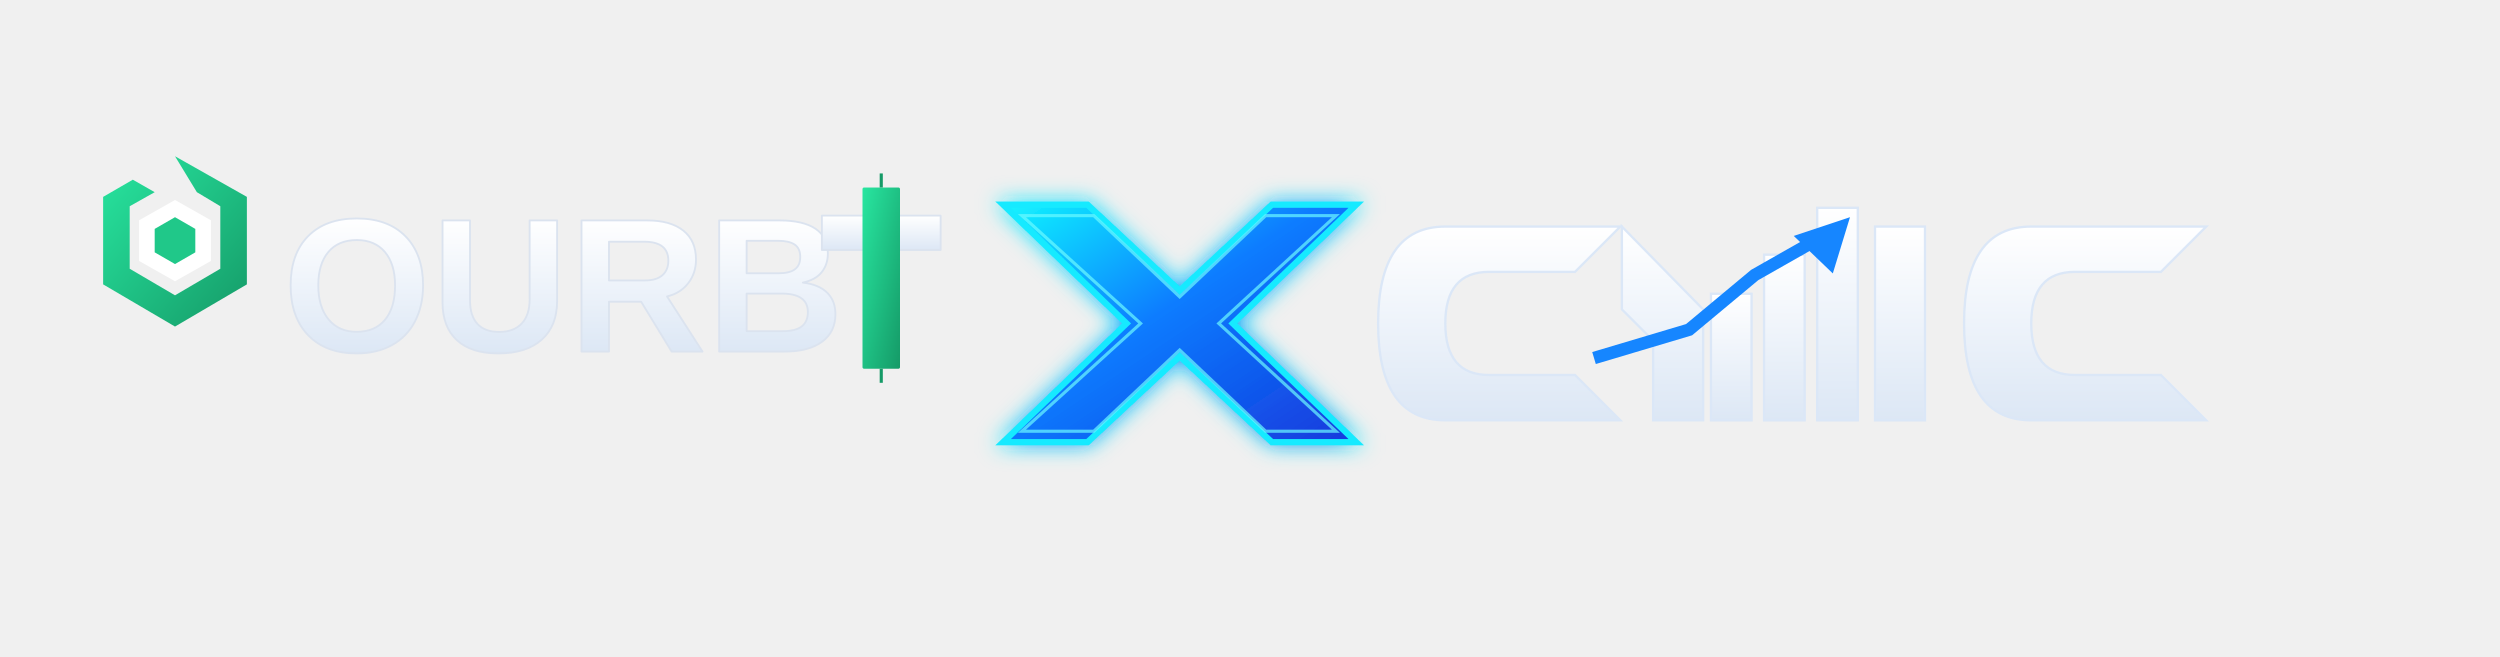
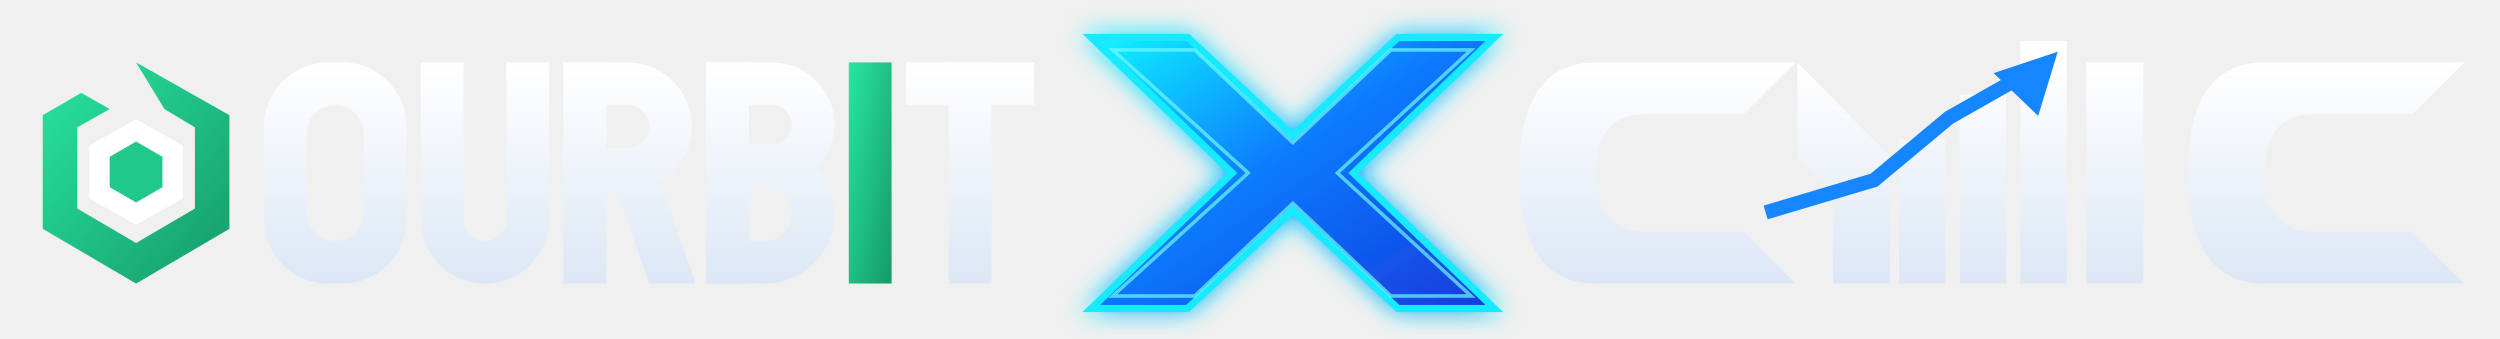
- <svg xmlns="http://www.w3.org/2000/svg" width="1600" height="420" viewBox="0 0 1600 420" role="img" aria-labelledby="title desc">
+ <svg xmlns="http://www.w3.org/2000/svg" width="1402" height="190" viewBox="30 110 1402 190" role="img" aria-labelledby="title desc">
  <defs>
    <linearGradient id="green" x1="0" y1="0" x2="1" y2="1">
      <stop offset="0" stop-color="#28e6a0" />
      <stop offset="1" stop-color="#159a67" />
    </linearGradient>
    <linearGradient id="blue" x1="0" y1="0" x2="1" y2="1">
      <stop offset="0" stop-color="#13f5ff" />
      <stop offset=".45" stop-color="#087cff" />
      <stop offset="1" stop-color="#1839dc" />
    </linearGradient>
-     <linearGradient id="white" x1="0" y1="0" x2="0" y2="1">
+     <linearGradient id="white" gradientUnits="userSpaceOnUse" x1="0" y1="145" x2="0" y2="269">
      <stop offset="0" stop-color="#ffffff" />
      <stop offset="1" stop-color="#dce7f5" />
    </linearGradient>
    <filter id="glow" x="-40%" y="-40%" width="180%" height="180%">
      <feGaussianBlur stdDeviation="7" result="blur" />
      <feMerge>
        <feMergeNode in="blur" />
        <feMergeNode in="SourceGraphic" />
      </feMerge>
    </filter>
  </defs>
-   <g transform="translate(54 100)">
+   <g transform="translate(40.3 145) scale(1.138)">
    <path d="M58 0 104 26 104 82 58 109 12 82 12 26 31 15 45 23 29 32 29 72 58 89 87 72 87 32 72 23Z" fill="url(#green)" />
    <path d="M58 28 81 41 81 67 58 80 35 67 35 41Z" fill="#fff" />
    <path d="M58 39 71 46.5 71 61.5 58 69 45 61.5 45 46.5Z" fill="#20c889" />
  </g>
-   <text x="181" y="225" textLength="335" lengthAdjust="spacingAndGlyphs" fill="url(#white)" stroke="#dbe3ef" stroke-width="1.2" stroke-linejoin="round" font-family="Arial, Helvetica, sans-serif" font-weight="800" font-size="122">OURB</text>
-   <rect x="526" y="138" width="76" height="22" fill="url(#white)" stroke="#dbe3ef" stroke-width="1.2" stroke-linejoin="round" />
-   <rect x="552" y="120" width="24" height="116" rx="1" fill="url(#green)" />
-   <path d="M564 111v9m0 116v9" stroke="#159a67" stroke-width="2" />
+   <g fill="url(#white)">
+     <path fill-rule="evenodd" d="M214 145H222A36 36 0 0 1 258 181V233A36 36 0 0 1 222 269H214A36 36 0 0 1 178 233V181A36 36 0 0 1 214 145Z M218 169A16 16 0 0 1 234 185V229A16 16 0 0 1 218 245A16 16 0 0 1 202 229V185A16 16 0 0 1 218 169Z" />
+     <path d="M266 145H290V233A12 12 0 0 0 314 233V145H338V233A36 36 0 0 1 266 233Z" />
+     <path fill-rule="evenodd" d="M346 145H382A36 36 0 0 1 382 217H346Z M370 169H382A12 12 0 0 1 382 193H370Z" />
+     <rect x="346" y="145" width="24" height="124" />
+     <polygon points="372,205 398,205 420,269 394,269" />
+     <rect x="426" y="145" width="24" height="124" />
+     <path fill-rule="evenodd" d="M426 145H463A35 35 0 0 1 463 215H426Z M450 169H463A11 11 0 0 1 463 191H450Z" />
+     <path fill-rule="evenodd" d="M426 191H459A39 39 0 0 1 459 269H426Z M450 215H459A15 15 0 0 1 459 245H450Z" />
+     <rect x="538" y="145" width="72" height="24" />
+     <rect x="562" y="145" width="24" height="124" />
+   </g>
+   <rect x="506" y="145" width="24" height="124" fill="url(#green)" />
  <path d="M642 131 696 131 755 186 814 131 868 131 789 207 868 283 814 283 755 228 696 283 642 283 721 207Z" fill="url(#blue)" stroke="#14eaff" stroke-width="4" stroke-linejoin="miter" filter="url(#glow)" />
  <path d="M654 138 700 138 755 190 810 138 855 138 780 207 855 276 810 276 755 224 700 276 654 276 730 207Z" fill="none" stroke="#6cfaff" stroke-opacity=".7" stroke-width="2" />
-   <g fill="url(#white)" stroke="#dbe7f7" stroke-width="1.5" stroke-linejoin="miter">
+   <g fill="url(#white)">
    <path d="M925 145H1037L1008 174H953Q925 174 925 207Q925 240 953 240H1008L1037 269H925Q882 269 882 207Q882 145 925 145Z" />
    <path d="M1038 145 1090 198 1090 269 1058 269 1058 218 1038 198Z" />
    <path d="M1095 188H1121V269H1095Z" />
    <path d="M1129 163H1155V269H1129Z" />
    <path d="M1163 133H1189V269H1163Z" />
    <path d="M1200 145H1232V269H1200Z" />
    <path d="M1300 145H1412L1383 174H1328Q1300 174 1300 207Q1300 240 1328 240H1383L1412 269H1300Q1257 269 1257 207Q1257 145 1300 145Z" />
  </g>
  <path d="M1024 228 1081 211 1123 176 1167 151" fill="none" stroke="#1686ff" stroke-width="8" stroke-linecap="square" stroke-linejoin="miter" />
  <path d="M1148 151 1184 139 1173 175Z" fill="#1686ff" />
</svg>
